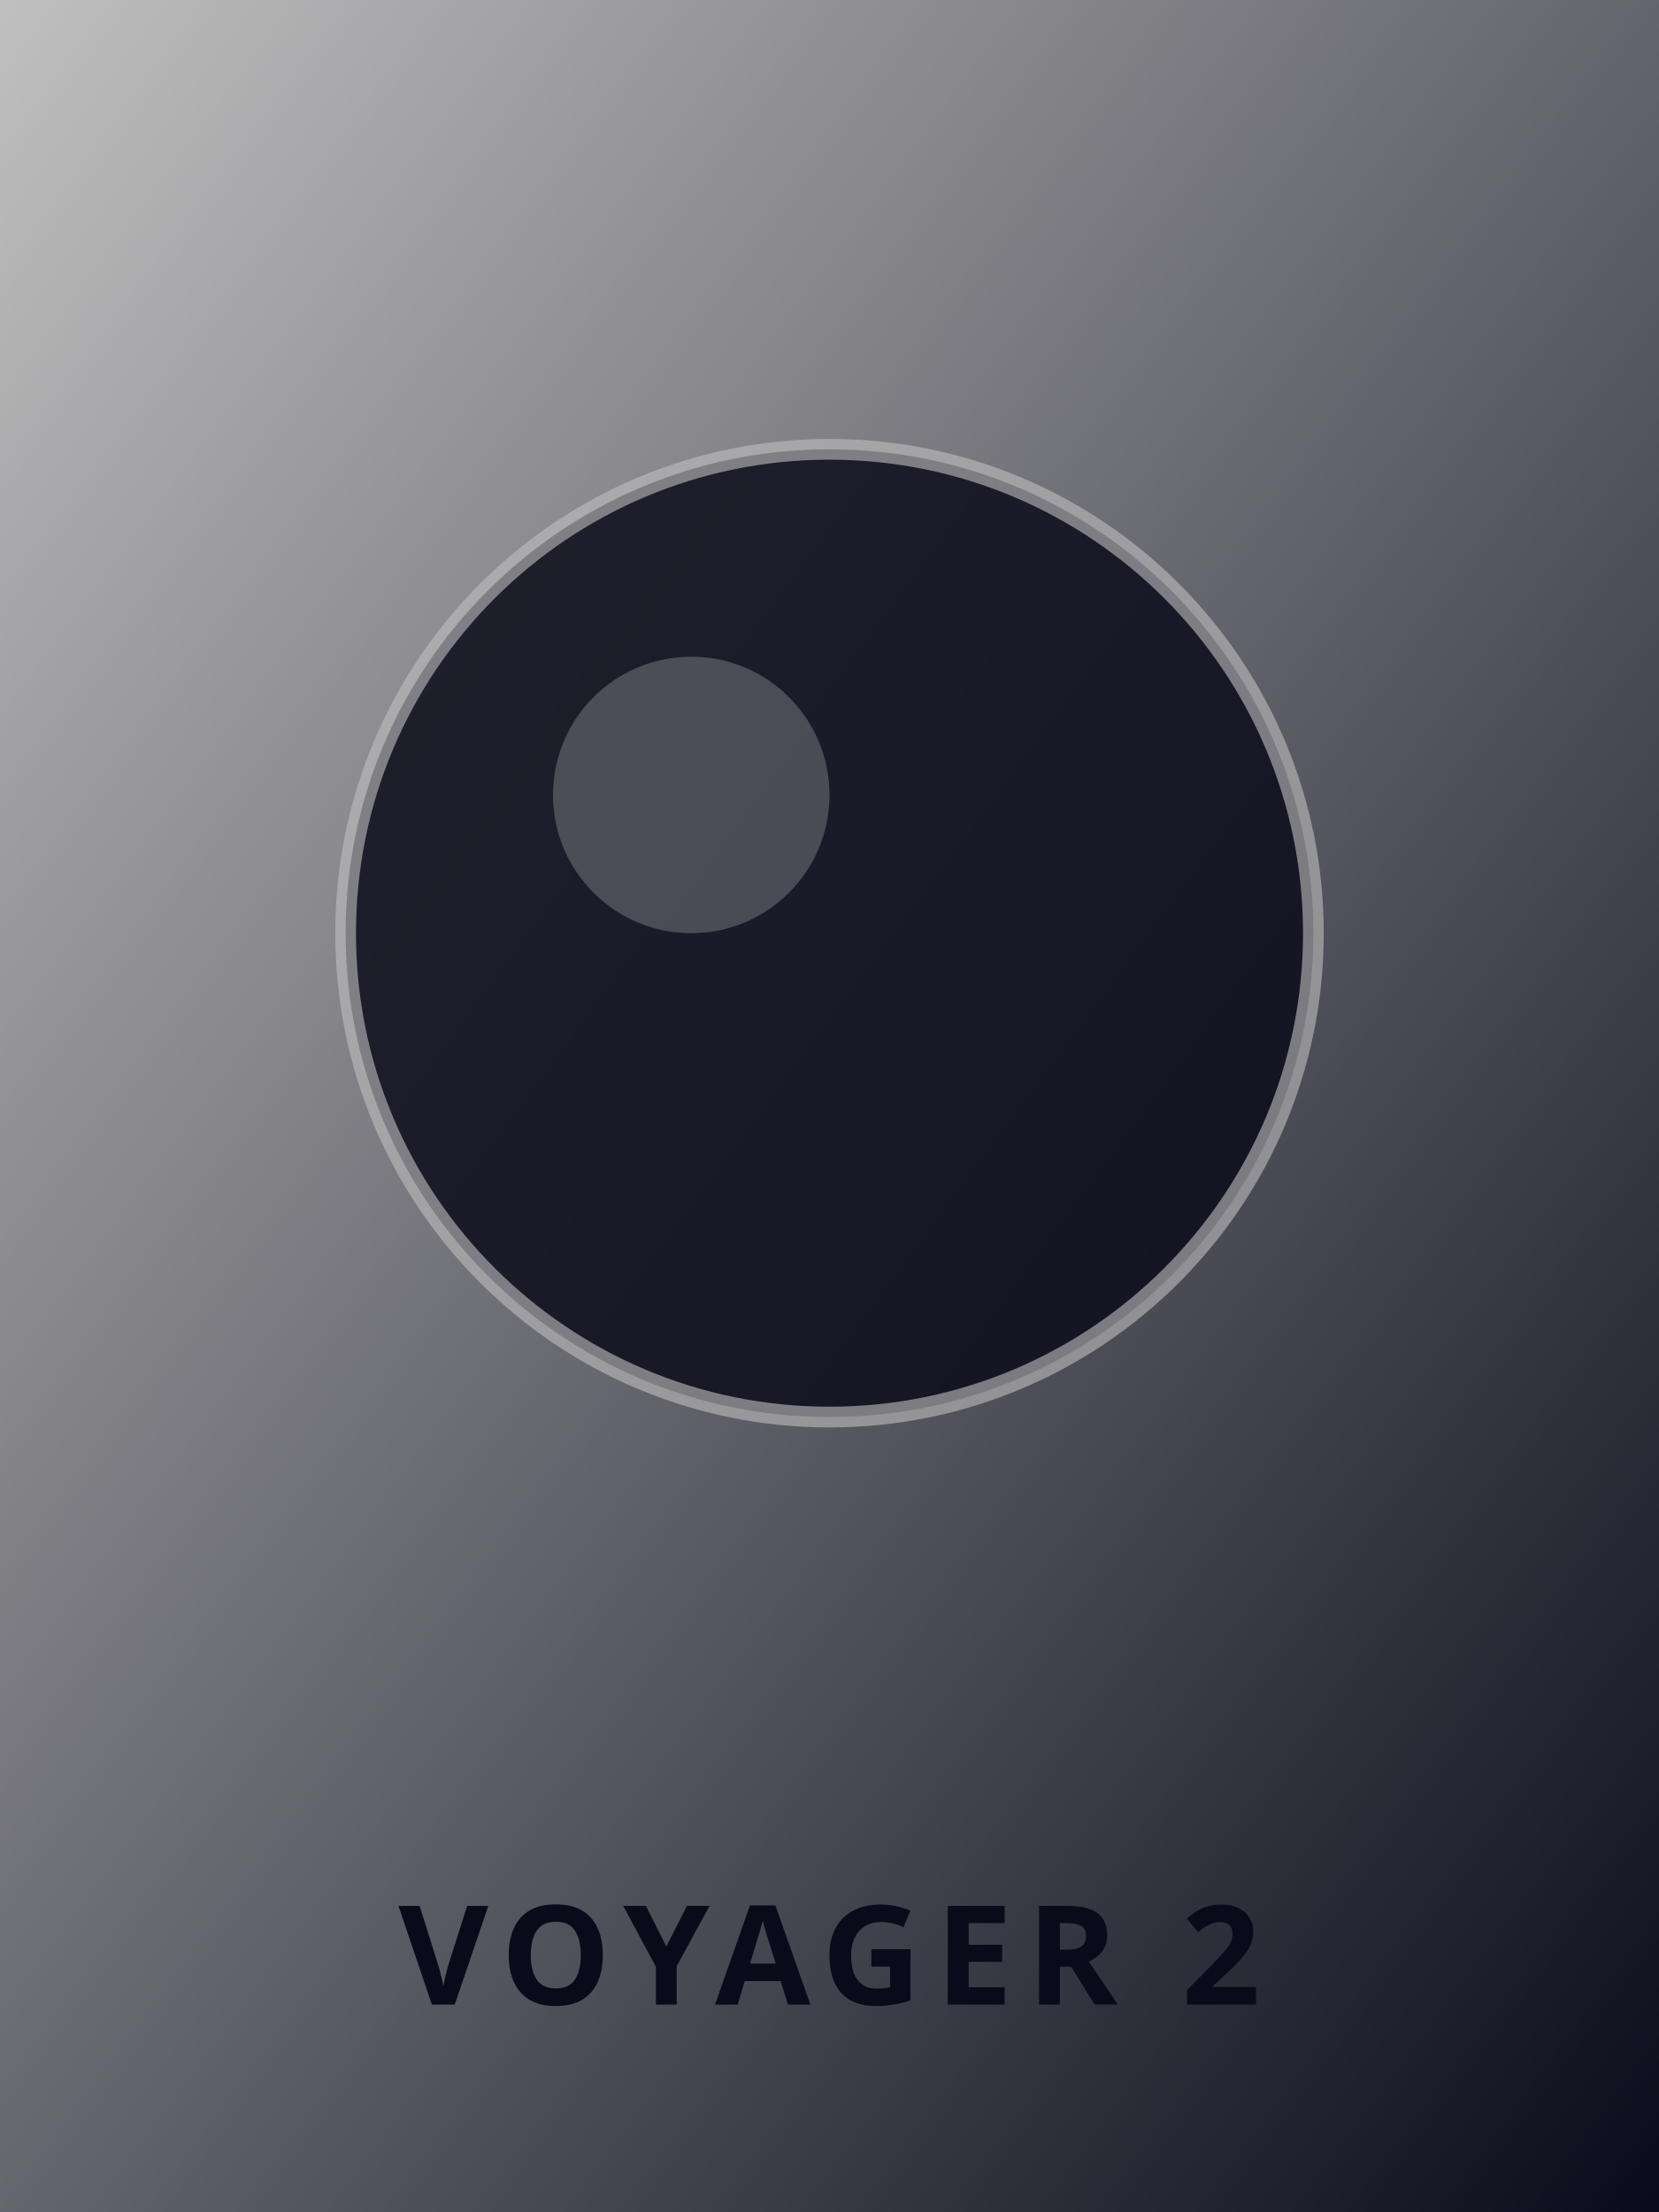
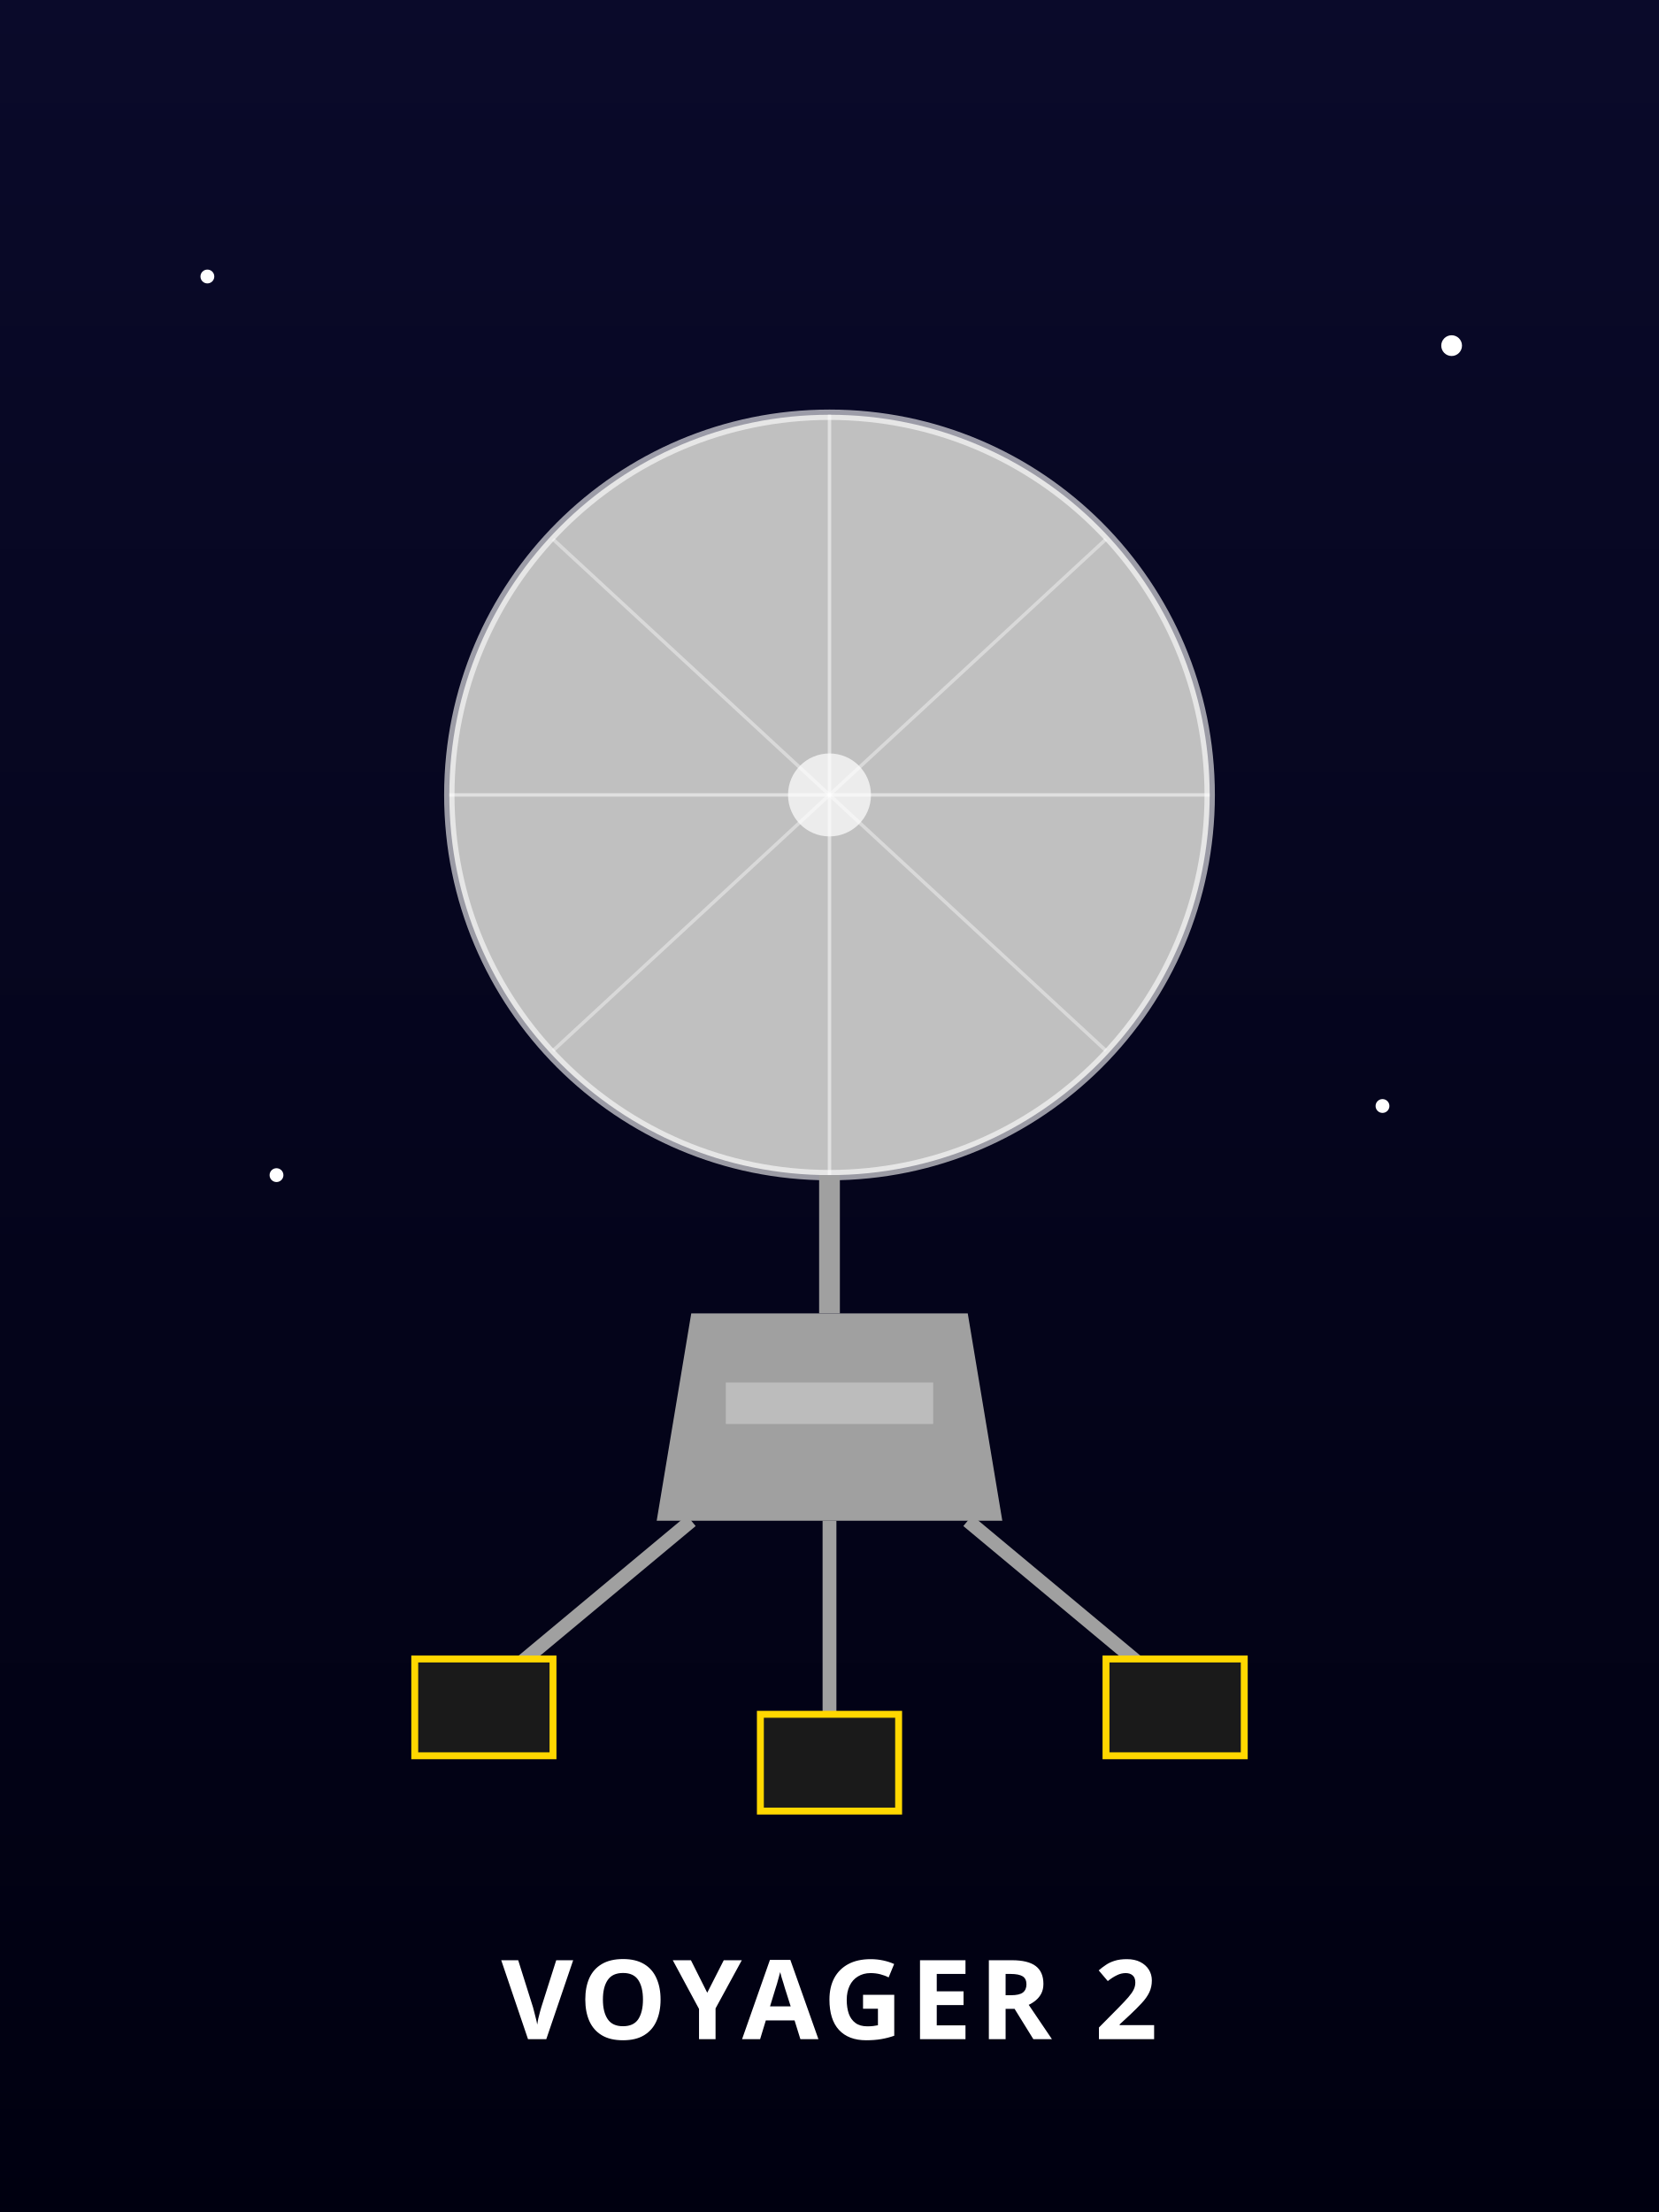
<svg xmlns="http://www.w3.org/2000/svg" viewBox="0 0 240 320">
  <defs>
-     <linearGradient id="g-voyager2" x1="0" y1="0" x2="1" y2="1">
-       <stop offset="0%" stop-color="#C0C0C0" />
-       <stop offset="100%" stop-color="#0A0A1A" />
+     <linearGradient id="bg" x1="0" y1="0" x2="0" y2="1">
+       <stop offset="0%" stop-color="#0a0a2a" />
+       <stop offset="100%" stop-color="#000010" />
    </linearGradient>
  </defs>
-   <rect width="240" height="320" fill="url(#g-voyager2)" />
-   <circle cx="120" cy="135" r="70" fill="#0A0A1A" opacity="0.85" />
-   <circle cx="120" cy="135" r="70" fill="none" stroke="#C0C0C0" stroke-width="3" opacity="0.6" />
-   <circle cx="100" cy="115" r="20" fill="#C0C0C0" opacity="0.3" />
-   <text x="120" y="290" text-anchor="middle" fill="#0A0A1A" font-size="20" font-weight="bold" font-family="sans-serif" letter-spacing="2">VOYAGER 2</text>
+   <rect width="240" height="320" fill="url(#bg)" />
+   <circle cx="120" cy="115" r="55" fill="#C0C0C0" />
+   <circle cx="120" cy="115" r="55" fill="none" stroke="#FFFFFF" stroke-width="1.5" opacity="0.6" />
+   <line x1="65" y1="115" x2="175" y2="115" stroke="#FFFFFF" stroke-width="0.5" opacity="0.5" />
+   <line x1="120" y1="60" x2="120" y2="170" stroke="#FFFFFF" stroke-width="0.5" opacity="0.5" />
+   <line x1="80" y1="78" x2="160" y2="152" stroke="#FFFFFF" stroke-width="0.5" opacity="0.4" />
+   <line x1="160" y1="78" x2="80" y2="152" stroke="#FFFFFF" stroke-width="0.5" opacity="0.4" />
+   <circle cx="120" cy="115" r="6" fill="#FFFFFF" opacity="0.7" />
+   <line x1="120" y1="170" x2="120" y2="190" stroke="#A0A0A0" stroke-width="3" />
+   <polygon points="100,190 140,190 145,220 95,220" fill="#A0A0A0" />
+   <rect x="105" y="200" width="30" height="6" fill="#FFFFFF" opacity="0.3" />
+   <line x1="100" y1="220" x2="70" y2="245" stroke="#A0A0A0" stroke-width="2" />
+   <line x1="140" y1="220" x2="170" y2="245" stroke="#A0A0A0" stroke-width="2" />
+   <line x1="120" y1="220" x2="120" y2="250" stroke="#A0A0A0" stroke-width="2" />
+   <rect x="60" y="240" width="20" height="14" fill="#1a1a1a" stroke="#FFD700" />
+   <rect x="160" y="240" width="20" height="14" fill="#1a1a1a" stroke="#FFD700" />
+   <rect x="110" y="248" width="20" height="14" fill="#1a1a1a" stroke="#FFD700" />
+   <circle cx="30" cy="40" r="1" fill="#FFFFFF" />
+   <circle cx="210" cy="50" r="1.5" fill="#FFFFFF" />
+   <circle cx="40" cy="170" r="1" fill="#FFFFFF" />
+   <circle cx="200" cy="160" r="1" fill="#FFFFFF" />
+   <text x="120" y="295" text-anchor="middle" fill="#FFFFFF" font-size="16" font-weight="bold" font-family="sans-serif" letter-spacing="1">VOYAGER 2</text>
</svg>
